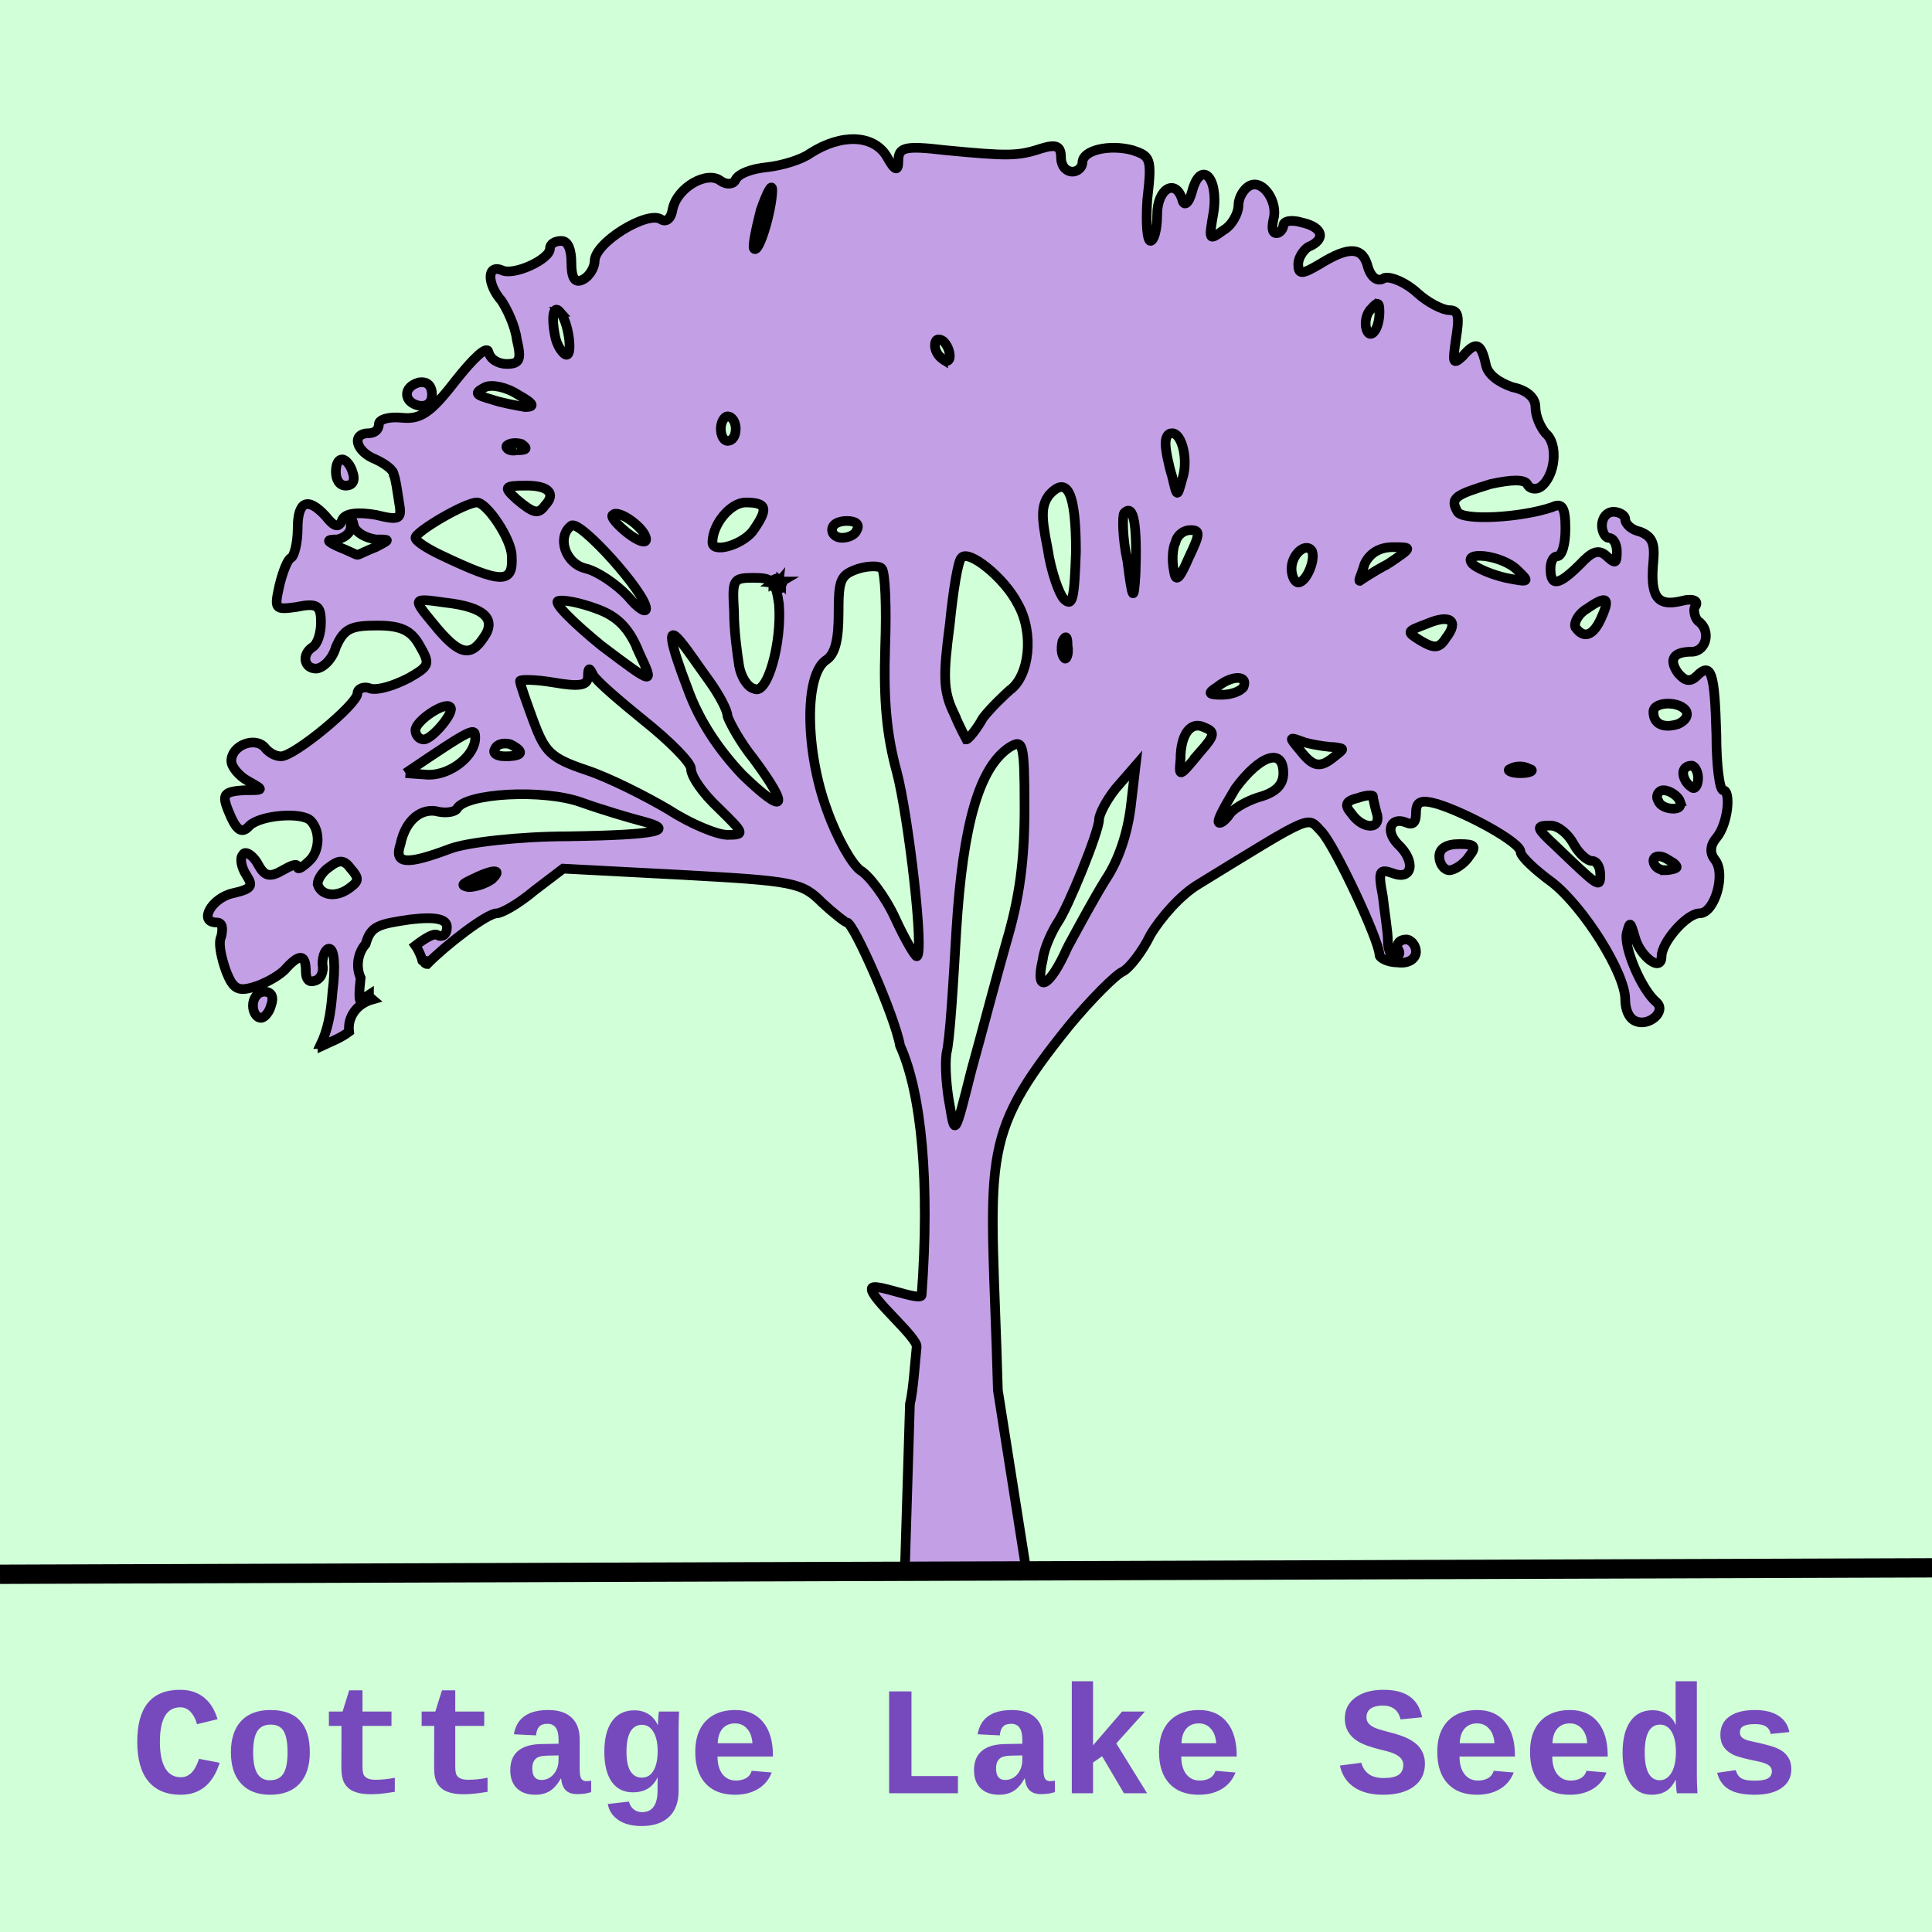
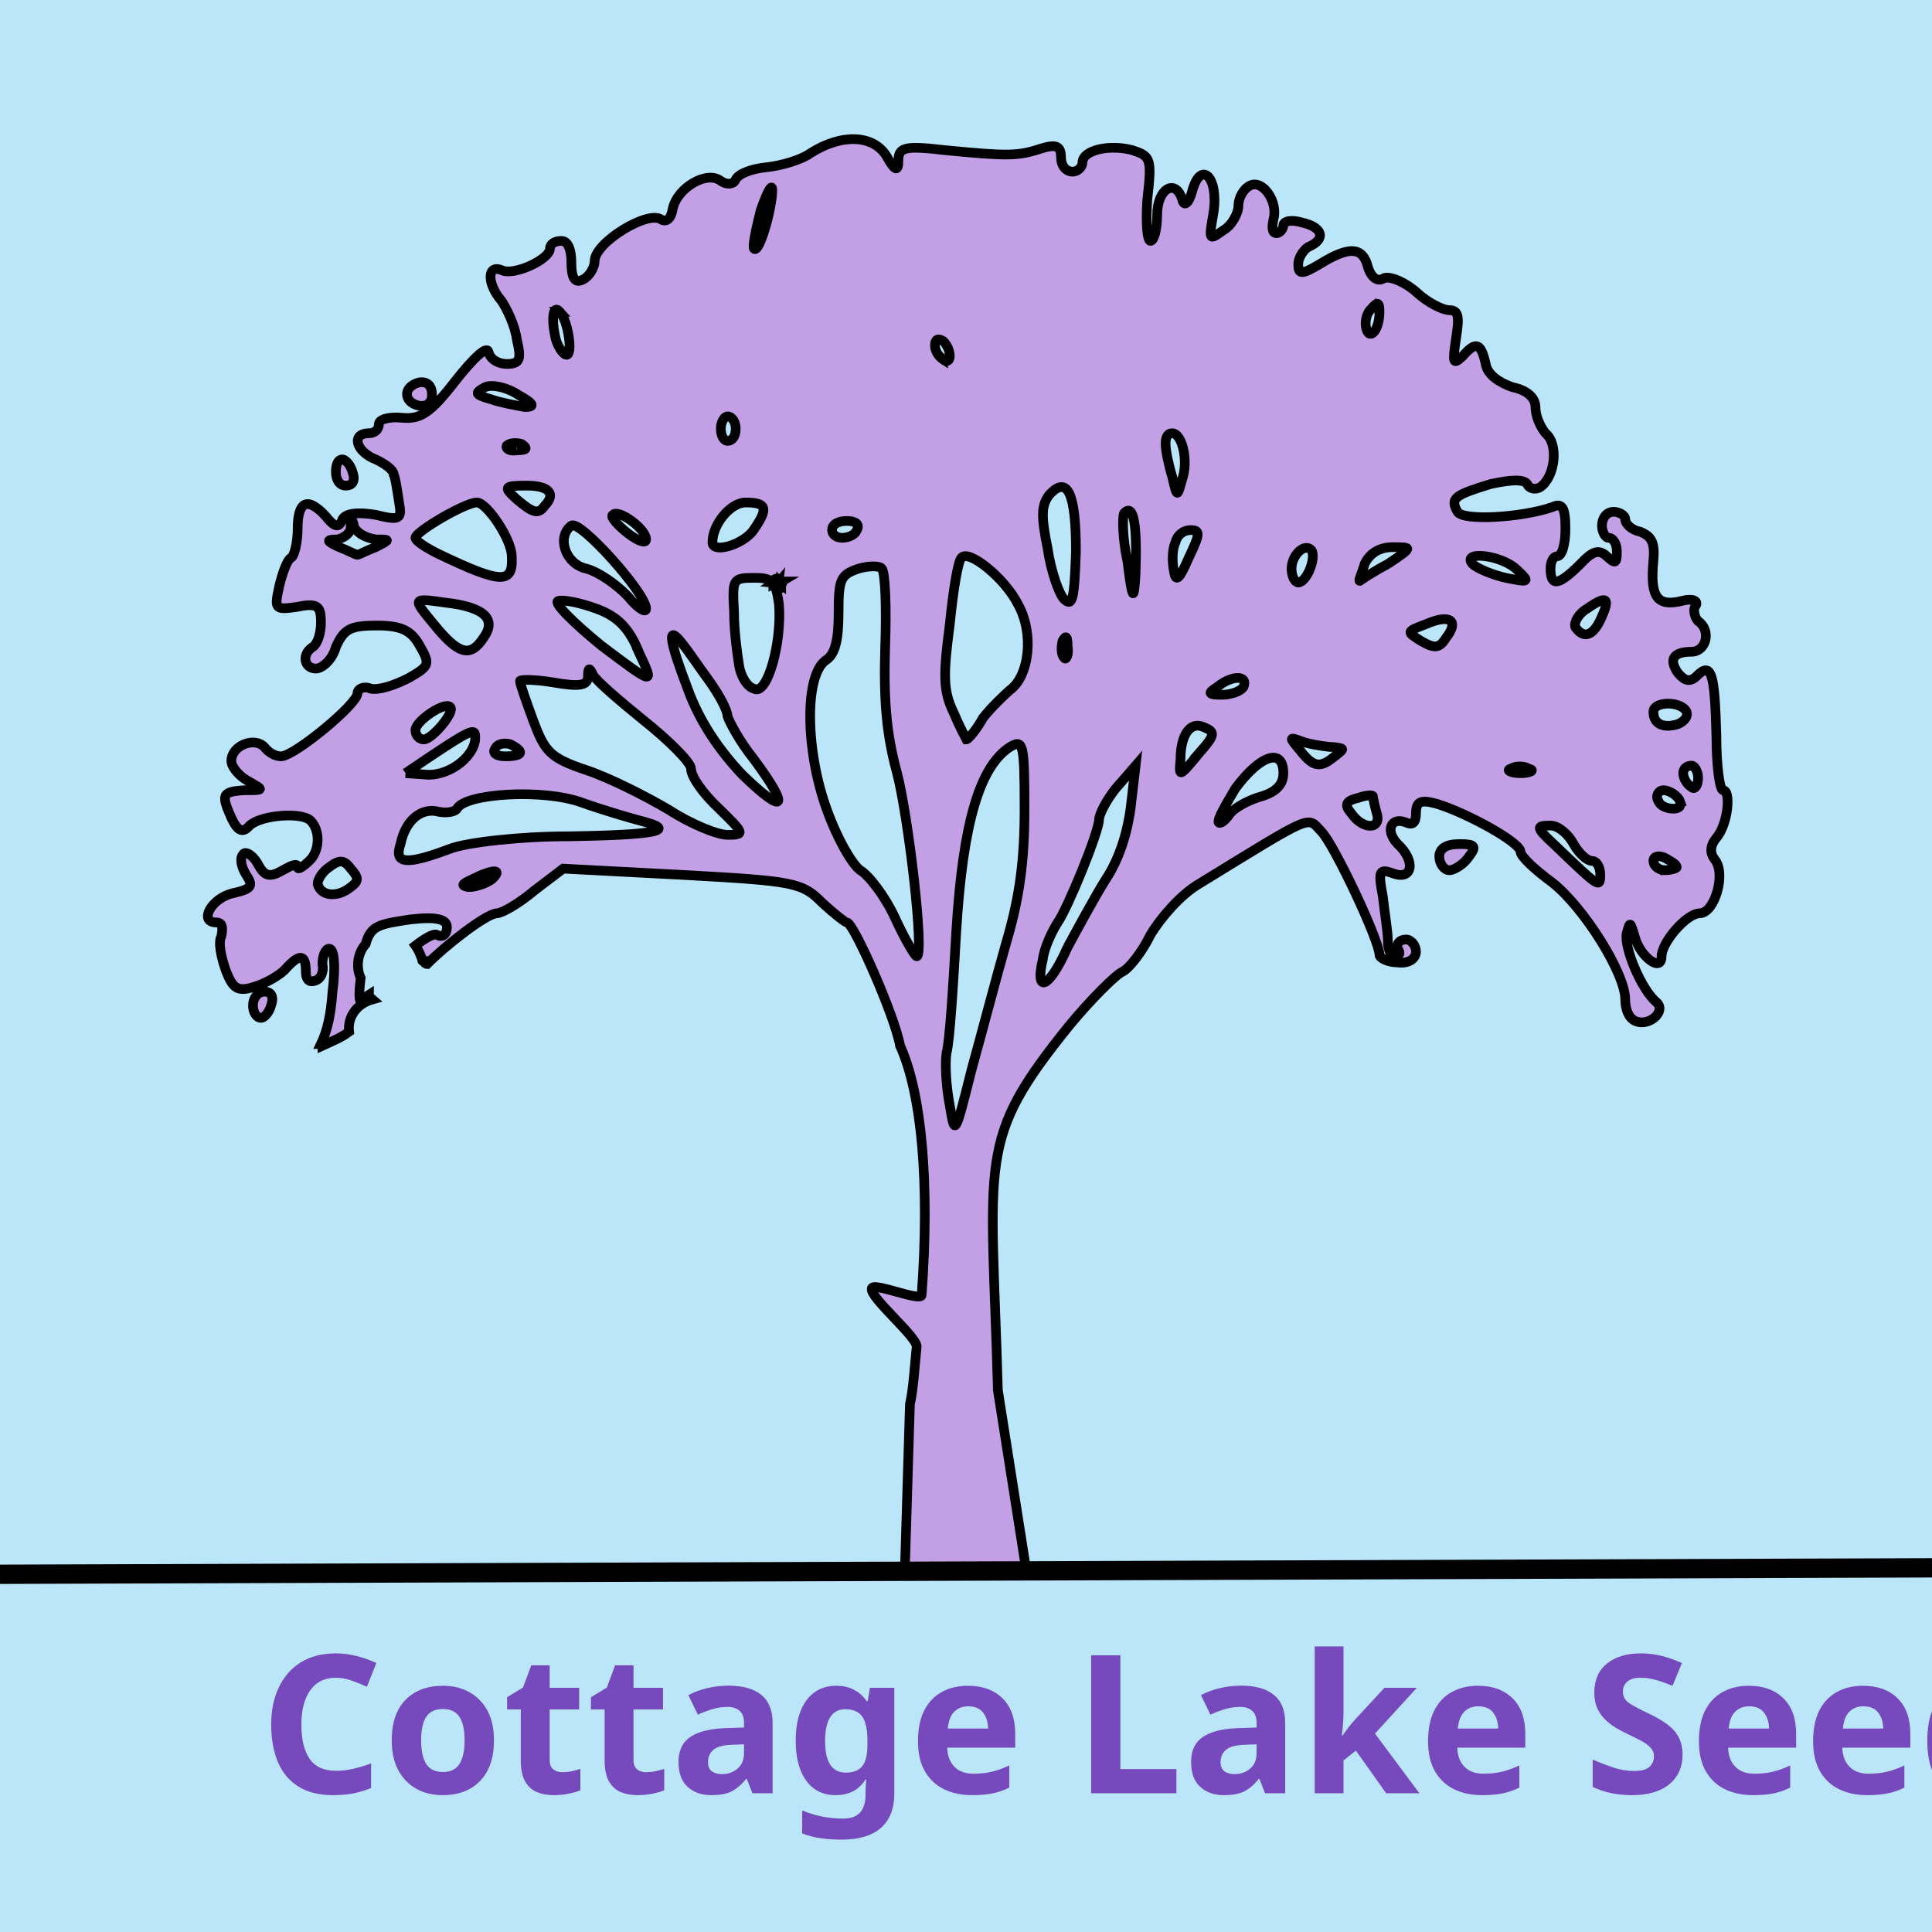
<svg xmlns="http://www.w3.org/2000/svg" width="300" height="300">
  <g>
-     <rect x="-1" y="-1" width="302" height="302" id="canvas_background" fill="#d1ffd8" />
+     <rect x="-1" y="-1" width="302" height="302" id="canvas_background" fill="#bbe5f9" />
    <g id="canvasGrid" display="none">
      <rect id="svg_1" width="100%" height="100%" x="0" y="0" stroke-width="0" fill="url(#gridpattern)" />
    </g>
  </g>
  <g>
    <path fill="#c3a0e5" stroke="#000" stroke-width="1.5" stroke-opacity="null" d="m53.685,75.408c-1.011,0 -1.531,-0.975 -1.531,-2.145c0,-0.975 0.26,-1.922 1.012,-1.922c0.52,0 1.303,0.947 1.562,1.922c0.52,1.42 0,2.145 -1.043,2.145zm172.905,55.657c2.314,0 2.834,0.25 1.531,1.922c-0.752,1.17 -2.314,2.145 -3.066,2.145c-0.783,0 -1.562,-0.975 -1.562,-2.145c0,-1.198 1.043,-1.922 3.097,-1.922zm-161.563,-68.082c-2.314,-0.473 -2.574,-2.87 0,-3.594c1.302,-0.223 2.054,0.473 2.054,1.922c0,1.198 -0.752,1.895 -2.054,1.672zm-28.845,75.713c3.097,-0.696 3.097,-1.197 2.054,-2.841c-0.78,-1.197 -1.04,-2.646 -0.52,-3.119c0.26,-0.725 1.562,0 2.314,1.42c1.043,1.922 1.822,2.174 3.877,0.975c1.274,-0.724 2.314,-1.198 2.314,-0.473c0,0.473 0.783,0 1.794,-0.975c1.563,-1.42 1.822,-4.54 0.26,-6.212c-1.271,-1.42 -7.725,-0.947 -9.519,0.724c-1.04,1.198 -1.822,0.948 -2.834,-1.197c-1.562,-3.567 -1.562,-4.067 2.054,-4.29c3.097,0 3.097,0 0.52,-1.449c-1.3,-0.696 -2.574,-2.145 -2.574,-3.092c0,-2.397 3.588,-3.817 5.151,-2.145c0.52,0.696 1.531,1.42 2.574,1.42c2.054,0 11.861,-8.106 11.861,-9.777c0,-0.725 1.014,-1.198 2.054,-0.725c1.274,0.252 3.588,-0.473 5.934,-1.672c3.326,-1.922 3.326,-2.145 1.531,-5.264c-1.271,-2.145 -2.834,-2.87 -6.451,-2.87c-4.108,0 -5.151,0.473 -6.422,3.343c-0.523,1.922 -2.085,3.342 -3.097,3.342c-1.794,0 -2.314,-2.144 -0.52,-3.342c0.78,-0.473 1.3,-2.145 1.3,-3.817c0,-2.618 -0.52,-3.092 -3.877,-2.395c-3.357,0.473 -3.357,0.25 -2.574,-3.344c0.52,-2.145 1.271,-4.067 1.794,-4.29c0.52,-0.25 1.04,-2.395 1.04,-4.54c0,-4.29 1.534,-5.014 4.371,-1.922c1.3,1.672 2.082,1.922 2.574,0.473c0.52,-0.947 2.342,-1.17 5.179,-0.697c3.848,0.947 4.108,0.697 3.588,-2.145c-0.26,-1.671 -0.523,-3.594 -0.783,-4.067c0,-0.724 -1.271,-1.672 -2.806,-2.395c-3.097,-1.198 -3.877,-4.067 -1.043,-4.067c0.783,0 1.534,-0.473 1.534,-1.422c0,-0.724 1.563,-1.197 3.617,-0.975c2.837,0.252 4.368,-0.696 8.245,-5.71c2.837,-3.594 4.891,-5.516 5.151,-4.54c0.26,1.197 1.562,1.893 2.837,1.893c2.054,0 2.314,-0.696 1.563,-3.815c-0.263,-2.145 -1.563,-4.763 -2.345,-5.962c-2.314,-2.647 -2.314,-5.738 0,-4.792c1.822,0.948 7.493,-1.67 7.493,-3.342c0,-0.725 0.754,-1.198 1.794,-1.198c1.043,0 1.534,1.449 1.534,3.343c0,2.395 0.52,3.342 1.822,2.646c1.011,-0.501 1.794,-1.922 1.794,-2.869c0,-2.87 8.245,-7.884 10.299,-6.462c0.783,0.474 1.562,0 1.825,-1.671c0.751,-3.343 5.408,-5.962 7.462,-4.29c1.043,0.696 2.054,0.473 2.317,-0.25c0.52,-0.948 2.574,-1.672 4.888,-1.895c2.314,-0.25 5.411,-1.198 6.713,-2.173c4.888,-3.092 9.779,-2.869 11.833,0.475c1.303,2.395 1.822,2.395 1.822,0.723c0,-2.145 1.014,-2.395 7.205,-1.671c9.807,0.948 11.341,0.948 14.958,-0.25c2.314,-0.696 3.097,-0.473 3.097,1.448c0,1.198 0.752,2.145 1.794,2.145c0.78,0 1.531,-0.697 1.531,-1.421c0,-1.922 4.139,-2.869 7.756,-1.922c2.806,0.948 3.066,1.198 2.314,7.633c-0.26,3.844 0,6.462 0.492,6.462c0.52,0 1.043,-1.672 1.043,-4.067c0,-4.04 2.834,-5.71 3.877,-2.395c0.26,1.197 1.012,0.724 1.531,-1.17c1.303,-5.015 4.139,-2.397 3.357,3.092c-0.78,4.54 -0.78,4.54 1.534,2.868c1.302,-0.724 2.314,-2.618 2.314,-3.815c0,-1.198 0.783,-2.62 1.823,-3.12c2.054,-0.946 4.371,2.646 3.617,5.265c-0.26,1.197 -0.26,2.145 0.492,2.145c0.523,0 1.043,-0.696 1.043,-1.198c0,-0.696 1.274,-0.947 2.837,-0.473c3.354,0.724 3.845,2.645 1.012,3.815c-0.752,0.502 -1.534,1.672 -1.534,2.647c0,1.672 0.523,1.672 3.357,0c4.628,-2.869 6.682,-2.647 7.465,0.473c0.52,1.672 1.534,2.397 2.574,1.672c1.043,-0.25 3.357,0.725 5.151,2.395c1.562,1.421 3.877,2.618 4.919,2.618c1.534,0 1.534,1.198 1.012,4.542c-0.52,3.594 -0.52,4.067 1.043,2.619c2.054,-2.368 2.834,-2.145 3.588,1.197c0.26,1.672 2.082,2.87 4.136,3.594c2.314,0.475 3.588,1.672 3.588,3.093c0,1.449 0.78,3.119 1.562,4.067c2.054,1.671 1.531,6.685 -0.783,8.357c-0.78,0.501 -1.794,0.25 -2.054,-0.473c-0.52,-0.725 -2.314,-0.725 -5.671,0c-5.411,1.67 -6.422,2.145 -5.151,4.317c0.783,1.42 9.782,0.947 14.698,-0.725c1.534,-0.724 2.054,0 2.054,3.343c0,2.395 -0.52,4.29 -1.3,4.29c-0.523,0 -1.014,0.724 -1.014,1.922c0,2.87 1.274,2.618 4.631,-0.724c1.791,-1.922 2.834,-2.397 4.108,-1.198c1.3,1.198 1.562,1.198 1.562,-0.724c0,-1.171 -0.523,-2.145 -1.302,-2.145c-0.492,0 -1.014,-0.948 -1.014,-1.895c0,-1.198 0.754,-2.145 1.794,-2.145c0.783,0 1.822,0.473 1.822,1.17c0,0.725 1.014,1.672 2.317,1.922c1.791,0.725 2.314,1.672 2.054,4.54c-0.523,5.488 0.52,7.16 4.368,6.213c1.822,-0.475 2.834,0 2.054,0.947c-0.232,0.473 0,1.672 0.52,2.172c2.085,1.421 1.302,4.764 -1.012,4.764c-2.837,0 -3.617,1.198 -2.082,3.343c1.04,1.198 1.822,1.42 2.834,0.473c2.345,-2.395 2.837,-0.473 3.097,9.082c0,4.79 0.52,8.607 1.04,8.607c1.274,0 0.783,5.265 -1.04,7.41c-1.014,1.197 -1.014,2.367 -0.26,3.342c1.822,2.145 0,8.357 -2.317,8.357c-2.054,0 -5.931,4.54 -5.931,6.685c0,2.62 -3.326,0 -4.108,-2.869c-0.78,-2.618 -0.78,-2.618 -1.303,-0.725c-0.492,2.174 2.317,8.859 4.659,10.753c1.534,1.449 -1.303,3.844 -3.357,2.869c-1.043,-0.473 -1.534,-1.893 -1.534,-3.342c0,-4.067 -6.451,-14.319 -11.341,-18.162c-2.602,-1.895 -4.916,-4.04 -4.916,-4.763c0,-1.449 -8.247,-5.962 -12.876,-7.41c-2.577,-0.725 -3.357,-0.473 -3.357,1.449c0,1.42 -0.492,1.893 -1.534,1.42c-2.314,-0.947 -3.357,1.198 -1.302,3.343c2.837,2.618 2.345,5.738 -0.752,4.54c-2.082,-0.724 -2.342,-0.473 -1.562,3.594c0.26,2.368 0.783,5.488 0.783,6.908c0,1.449 0.52,2.395 1.04,2.395c0.754,0 1.014,-0.473 0.492,-1.197c-0.26,-0.725 0.263,-1.421 1.302,-1.421c0.783,0 1.534,0.948 1.534,1.895c0,0.975 -1.014,1.922 -2.837,1.672c-1.531,0 -2.834,-0.697 -2.834,-1.17c0,-2.174 -6.945,-16.966 -8.999,-19.138c-2.314,-2.368 -0.78,-3.092 -19.066,8.134c-2.834,1.672 -5.931,5.265 -7.493,7.884c-1.274,2.618 -3.328,5.265 -4.368,5.738c-1.043,0.473 -4.891,4.29 -8.248,8.357c-14.438,17.911 -12.093,20.056 -11.081,56.633c4.371,27.716 4.371,27.716 4.371,27.716c-10.302,0 -10.302,0 -10.302,0c-8.505,0 -8.505,0 -8.505,0c0.78,-25.573 0.78,-25.573 0.78,-25.573c0.52,-2.143 0.783,-6.462 1.043,-8.858c0.26,-1.421 -7.233,-7.633 -6.973,-9.053c0,-1.198 7.753,2.145 7.753,0.947c1.274,-17.438 0,-31.31 -3.357,-38.693c-0.78,-4.54 -7.233,-19.136 -8.245,-19.136c-0.26,0 -2.082,-1.421 -3.877,-3.093c-3.097,-3.119 -4.368,-3.342 -21.643,-4.29c-18.546,-0.974 -18.546,-0.974 -18.546,-0.974c-4.396,3.342 -4.396,3.342 -4.396,3.342c-2.574,2.173 -5.151,3.594 -5.902,3.594c-1.562,0 -8.016,5.015 -10.822,7.883c-0.26,0 -0.52,-0.25 -0.52,-0.473c-0.26,0 -0.26,0 -0.26,-0.25c-0.26,-0.696 -0.523,-1.421 -1.043,-2.145c1.562,-1.198 2.837,-1.923 3.357,-1.671c0.78,0.473 1.534,0 1.534,-1.198c0,-1.197 -1.534,-1.672 -5.642,-1.197c-4.919,0.724 -6.193,0.974 -6.973,3.815c-1.274,1.449 -1.534,3.594 -0.78,5.265c-0.263,2.145 -0.263,3.594 0,3.594c0.26,0 0.52,-0.473 1.3,-0.975c0,0.25 0.26,0.502 0.523,0.725c-2.577,0.724 -3.879,2.869 -3.617,5.014c-1.302,0.975 -2.577,1.449 -4.139,2.172c0,0 0,-0.25 -0.232,-0.25c1.014,-2.145 1.534,-4.54 1.794,-8.134c0.523,-4.04 0.26,-6.685 -0.52,-6.685c-0.52,0 -1.043,0.975 -1.043,2.395c0.26,1.198 -0.232,2.395 -1.272,2.619c-0.783,0.25 -1.302,-0.223 -1.302,-1.42c0,-2.87 -1.012,-2.87 -3.328,-0.252c-1.04,0.975 -3.094,2.145 -4.888,2.647c-2.345,0.696 -3.097,0.223 -4.139,-2.395c-0.78,-2.145 -1.3,-4.542 -0.78,-5.488c0.26,-1.198 0.26,-2.172 -0.752,-2.172c-2.837,0 -0.783,-3.817 2.574,-4.542zm22.163,-54.933c-1.562,-0.25 -2.837,-0.947 -3.357,-1.922c-0.26,-1.421 -0.52,-1.421 -0.52,0c0,0.975 -1.043,1.672 -2.054,1.922c-1.822,0 -1.822,0.25 0.26,1.198c1.271,0.473 2.574,1.197 2.834,1.197c0.232,0 1.534,-0.724 2.837,-1.197c2.314,-1.198 2.314,-1.198 0,-1.198zm204.324,38.47c0.492,0.473 1.012,-0.252 1.012,-1.449c0,-0.948 -0.52,-1.895 -1.012,-1.895c-0.783,0 -1.302,0.473 -1.302,1.17c0,0.725 0.52,1.7 1.302,2.174zm-1.822,2.145c-0.26,-0.725 -1.534,-1.672 -2.577,-1.672c-0.752,0 -1.271,0.947 -0.752,1.672c0.232,0.724 1.274,1.197 2.314,1.197c1.014,0 1.274,-0.473 1.014,-1.197l-0,0zm-2.314,10.752c0.78,0 1.822,-0.25 1.822,-0.473c0,-0.502 -1.043,-0.975 -1.822,-1.449c-1.014,-0.473 -1.794,-0.223 -1.794,0.473c0,0.725 0.78,1.448 1.794,1.448zm2.054,-22.703c1.04,-0.474 1.562,-1.198 1.3,-1.895c-0.78,-1.699 -5.148,-1.699 -5.148,0c0,1.895 1.531,2.619 3.848,1.895zm-14.15,-17.912c-1.303,0.725 -2.082,2.145 -1.823,2.87c1.303,1.893 2.837,1.42 4.137,-1.672c1.274,-2.87 0.754,-3.343 -2.314,-1.198zm-4.919,36.799c6.713,6.435 6.973,6.685 6.973,4.54c0,-1.197 -0.52,-2.172 -1.303,-2.172c-0.751,0 -2.054,-1.198 -2.834,-2.618c-0.752,-1.422 -2.314,-2.87 -3.588,-2.87c-2.342,0 -2.342,0.252 0.752,3.12l0,0zm-5.408,-11.254c1.56,0 2.314,-0.473 1.3,-0.696c-0.78,-0.473 -2.054,-0.473 -2.834,0c-0.783,0.223 0,0.696 1.534,0.696zm-7.465,-32.48c0.78,0.724 3.094,1.67 5.148,2.145c3.617,0.724 3.877,0.724 1.822,-1.198c-2.342,-2.368 -8.765,-3.092 -6.97,-0.947zm-15.712,-39.64c-0.78,0.696 -1.04,2.145 -0.78,3.092c0.52,1.922 2.054,0.25 2.054,-2.618c0,-1.449 -0.26,-1.672 -1.274,-0.473zm7.725,51.59c2.054,1.197 2.837,1.197 3.879,-0.475c2.054,-2.618 0.751,-3.815 -3.097,-2.145c-3.097,1.171 -3.097,1.171 -0.783,2.62zm-5.148,-11.951c3.877,-2.618 3.877,-2.618 0.78,-2.618c-2.082,0 -3.617,0.946 -4.396,2.618c-0.492,1.67 -1.014,2.619 -0.754,2.619c0,0 2.054,-1.421 4.371,-2.619zm-5.671,38.721c1.791,2.619 4.888,2.619 3.877,-0.25c-0.26,-0.948 -0.523,-2.145 -0.523,-2.397c0,-0.223 -1.04,-0.223 -2.314,0.252c-2.082,0.473 -2.082,1.197 -1.04,2.395zm-7.988,-9.806c2.054,2.618 3.097,2.869 5.411,0.947c1.534,-1.197 1.534,-1.197 0,-1.42c-0.78,0 -2.834,-0.252 -4.628,-0.725c-2.577,-0.947 -2.577,-0.947 -0.783,1.198zm-0.26,-26.046c1.302,0 2.837,-3.817 2.054,-5.014c-1.012,-1.198 -3.094,0.724 -3.094,2.869c0,1.198 0.52,2.145 1.04,2.145zm-12.613,16.241c-1.562,0.975 -1.302,1.198 0.752,1.198c1.302,0 2.834,-0.475 3.357,-1.198c0.78,-1.895 -1.794,-1.895 -4.108,0zm0.26,21.031c0.232,0.252 1.012,-0.25 1.794,-1.42c0.78,-0.975 3.094,-2.173 4.888,-2.647c2.314,-0.724 3.357,-1.893 3.357,-3.594c0,-4.038 -3.617,-2.841 -7.465,2.397c-1.562,2.646 -2.834,4.791 -2.574,5.264zm-2.837,-11.003c2.314,-2.618 2.314,-3.093 0.492,-3.817c-2.054,-0.947 -3.585,1.198 -3.585,5.014c-0.263,2.87 -0.263,2.87 3.094,-1.197zm-4.137,-28.191c0.26,1.922 0.78,1.672 2.314,-1.895c1.823,-3.815 1.823,-4.317 0.26,-4.317c-1.012,0 -2.054,0.724 -2.314,1.922c-0.52,0.947 -0.52,3.12 -0.26,4.29zm-1.274,-19.583c0,0.974 0.492,3.342 1.014,5.014c0.78,3.343 0.78,3.343 1.562,0.473c1.011,-2.868 0,-7.159 -1.562,-7.159c-0.754,0 -1.014,0.723 -1.014,1.671zm-18.052,7.882c-1.274,1.672 -1.274,3.343 -0.263,8.357c0.523,3.594 1.825,7.187 2.577,7.884c1.303,1.198 1.562,0 1.822,-7.409c0,-9.054 -1.302,-11.923 -4.136,-8.832zm2.314,25.323c0.26,0.473 0.78,-0.473 0.52,-1.895c0,-1.449 -0.26,-1.672 -0.78,-0.724c-0.232,0.947 -0.232,2.145 0.26,2.618zm9.287,-22.453c-0.26,0.473 -0.26,3.817 0.52,7.409c0.783,6.213 1.014,6.464 1.274,1.923c0.26,-7.41 -0.26,-11.004 -1.794,-9.332zm-8.767,67.385c1.562,-2.87 4.137,-7.661 5.931,-10.531c2.054,-3.092 3.357,-7.159 3.877,-11.226c0.754,-6.435 0.754,-6.435 0.754,-6.435c-3.097,3.566 -3.097,3.566 -3.097,3.566c-1.534,1.922 -2.574,4.067 -2.574,4.791c0,1.895 -4.891,13.845 -6.425,15.99c-0.78,1.197 -2.082,3.844 -2.314,5.738c-1.303,5.487 1.014,4.54 3.848,-1.895zm-18.286,24.598c0.783,4.763 0.783,4.763 3.357,-5.488c1.534,-5.516 3.848,-14.346 5.411,-19.834c2.054,-6.936 2.837,-12.674 2.837,-20.781c0,-10.529 -0.263,-10.752 -2.317,-9.554c-4.656,3.092 -7.233,11.699 -8.273,28.413c-0.492,8.609 -1.014,17.216 -1.534,19.111c-0.26,1.922 0,5.516 0.52,8.134zm0.523,-61.146c1.011,2.368 2.054,4.29 2.054,4.29c0.26,0 1.531,-1.449 2.574,-3.343c1.302,-1.67 3.357,-3.592 4.137,-4.289c3.068,-2.173 3.848,-8.859 1.274,-13.399c-2.054,-4.067 -7.725,-8.609 -8.767,-7.16c-0.52,0.473 -1.271,5.015 -1.794,10.279c-1.04,7.884 -1.04,10.28 0.523,13.622zm-1.562,-54.711c0.52,0.475 1.04,0.223 1.04,-0.5c0,-0.948 -0.52,-1.895 -1.04,-2.368c-0.783,-0.502 -1.274,-0.25 -1.274,0.697c0,0.724 0.492,1.672 1.274,2.172l0,0zm-83.473,64.237c3.588,0.252 3.588,0.252 3.588,0.252c3.617,0 7.233,-3.093 7.233,-5.738c0,-1.672 -0.26,-1.672 -10.822,5.487zm1.534,-6.685c0,0.725 0.52,1.449 1.303,1.449c1.271,0 4.888,-4.29 4.108,-5.014c-0.783,-0.975 -5.411,2.145 -5.411,3.565zm2.837,-16.463c3.877,4.765 5.671,5.238 7.725,2.145c2.082,-2.868 0.26,-4.791 -5.933,-5.487c-5.148,-0.725 -5.148,-0.725 -1.791,3.342zm-2.837,-13.398c0,0.5 1.822,1.67 3.877,2.645c9.519,4.54 11.341,4.54 11.081,0.223c0,-2.619 -3.877,-8.357 -5.411,-8.357c-1.822,0 -9.547,4.54 -9.547,5.488zm13.918,33.929c2.834,0 3.094,-0.724 0.78,-1.893c-1.043,-0.252 -2.054,0 -2.314,0.697c-0.523,0.723 0.26,1.197 1.534,1.197zm2.054,-56.131c-1.794,-1.198 -4.111,-1.672 -5.151,-1.198c-1.794,0.948 -1.534,1.198 1.04,1.922c1.274,0.475 3.879,0.948 5.151,1.171c1.534,0 1.534,-0.475 -1.04,-1.895zm-0.232,8.607c1.531,0 1.794,-0.25 0.752,-0.974c-0.752,-0.223 -1.794,-0.223 -2.314,0.25c-0.26,0.473 0.52,0.947 1.563,0.724zm1.531,5.489c-3.617,0 -3.617,0.223 -1.531,2.145c2.574,2.145 3.326,2.395 4.368,0.947c1.794,-1.893 0.52,-3.092 -2.837,-3.092zm5.151,-26.993c-1.043,-1.198 -1.303,0.947 -0.78,3.565c0.26,1.672 1.3,3.12 1.822,3.12c1.012,0 0.26,-5.265 -1.043,-6.685l-0,0zm8.245,31.533c-0.52,0.223 0.783,1.672 2.317,2.87c1.562,1.197 2.834,1.67 2.834,0.947c0,-1.671 -4.368,-4.792 -5.151,-3.817l-0,0zm-6.451,1.672c-2.314,1.672 -1.012,5.962 2.342,6.685c1.794,0.473 4.631,2.395 6.425,4.29c1.562,1.922 2.834,2.647 2.834,1.922c0,-2.395 -10.299,-13.873 -11.601,-12.897zm10.562,19.834c-1.534,-3.845 -3.328,-5.739 -6.685,-6.937c-2.574,-0.947 -5.151,-1.448 -5.931,-1.197c-0.783,0.25 2.314,3.342 6.713,6.936c8.245,6.212 8.245,6.212 5.902,1.198zm13.684,-36.799c-0.52,0 -1.043,0.947 -1.043,1.893c0,1.198 0.523,1.922 1.043,1.922c0.752,0 1.274,-0.724 1.274,-1.922c0,-0.947 -0.523,-1.893 -1.274,-1.893zm-2.342,19.583c0,1.671 4.396,0.473 6.191,-1.672c2.574,-3.594 2.314,-4.54 -1.043,-4.54c-2.314,0 -5.148,3.344 -5.148,6.212zm7.493,-51.591c-0.783,3.092 -1.303,5.71 -1.043,5.962c0.783,0.947 2.837,-6.212 2.837,-9.082c0,-1.197 -0.783,0.252 -1.794,3.12zm13.396,48.247c-1.303,0 -2.314,0.475 -2.314,1.421c0,0.724 0.752,1.198 1.531,1.198c1.043,0 2.054,-0.475 2.317,-1.198c0.52,-0.946 -0.263,-1.421 -1.534,-1.421zm-3.097,44.905c1.534,4.319 3.848,8.357 5.151,9.332c1.303,0.724 3.877,4.067 5.411,7.41c1.534,3.342 3.097,5.96 3.357,5.96c1.271,0 -1.303,-21.978 -3.097,-28.665c-1.563,-5.737 -2.054,-11.003 -1.794,-19.36c0.232,-6.212 0,-11.7 -0.52,-12.174c-0.26,-0.473 -2.054,-0.473 -3.617,0c-2.837,0.947 -3.097,1.672 -3.097,6.937c0,4.038 -0.52,6.212 -1.794,7.159c-3.617,2.145 -3.357,14.319 0,23.399zm-7.465,-32.006c-0.52,-3.594 -1.04,-4.067 -3.877,-4.067c-3.357,0 -3.357,0.25 -3.097,5.264c0,3.093 0.523,6.687 0.783,8.357c0.26,1.672 1.274,3.343 2.314,3.594c2.054,1.198 4.368,-7.159 3.877,-13.148zm-3.877,24.123c-2.314,-2.869 -3.877,-5.96 -4.108,-6.685c0,-0.947 -1.302,-3.342 -2.834,-5.487c-1.562,-2.145 -3.357,-4.792 -4.139,-5.739c-2.574,-3.343 -2.054,-0.473 0.783,6.936c1.794,5.015 4.888,9.555 8.505,13.372c6.685,6.462 7.465,5.264 1.794,-2.397zm-4.108,11.727c2.806,0 2.574,-0.25 -1.302,-4.067c-2.574,-2.395 -4.368,-5.014 -4.368,-6.212c0,-0.947 -3.357,-4.317 -7.233,-7.409c-3.848,-3.12 -7.465,-6.212 -7.985,-7.16c-0.523,-1.197 -0.783,-1.197 -0.783,0.223c0,1.449 -1.271,1.671 -5.411,0.947c-2.834,-0.473 -5.148,-0.473 -5.148,-0.222c0,0.473 1.04,3.342 2.082,6.212c1.794,4.763 2.574,5.739 8.245,7.632c3.588,1.198 9.259,4.067 12.876,6.212c3.357,2.174 7.465,3.844 9.027,3.844l0,0zm-40.218,8.107c1.043,0 2.577,-0.473 3.617,-1.198c1.794,-1.67 0.263,-1.67 -3.094,0c-1.534,0.725 -1.794,0.948 -0.523,1.198zm-2.834,-5.962c2.574,-0.974 10.822,-1.922 18.315,-1.922c14.147,-0.223 16.984,-0.946 11.313,-2.395c-1.794,-0.473 -5.902,-1.672 -9.259,-2.869c-5.931,-2.145 -18.055,-1.421 -19.326,0.974c-0.263,0.475 -1.562,0.725 -2.837,0.475c-2.574,-0.725 -5.151,1.197 -5.931,5.014c-1.043,3.092 0.78,3.343 7.725,0.723l0,0zm-20.601,5.488c0.52,1.922 3.097,2.145 5.151,0.473c1.271,-0.947 1.271,-1.42 0,-2.868c-1.043,-1.422 -1.794,-1.422 -3.357,-0.223c-1.043,0.697 -1.794,1.893 -1.794,2.618zm-8.245,16.714c1.012,0 1.531,0.724 1.012,2.145c-0.232,0.975 -1.012,1.922 -1.534,1.922c-0.78,0 -1.271,-0.947 -1.271,-1.922c0,-1.17 0.752,-2.145 1.794,-2.145z" id="svg_3" />
-     <text fill="#764abc" stroke="#000" stroke-width="0" x="20.375" y="278.453" id="svg_4" font-size="24" font-family="'Courier New', Courier, monospace" text-anchor="start" xml:space="preserve" font-weight="bold">Cottage Lake Seeds</text>
+     <text fill="#764abc" stroke="#000" stroke-width="0" x="40.375" y="278.453" id="svg_4" font-size="2.5em" font-family="Cheddar Jack" text-anchor="start" xml:space="preserve" font-weight="bold">Cottage Lake Seeds</text>
    <path fill="#c3a0e5" stroke="#000" stroke-width="1.5" stroke-opacity="null" d="m120.105,90.179c-0.006,0 -0.01,-0.006 -0.01,-0.014c0,-0.006 0.002,-0.013 0.006,-0.013c0.003,0 0.008,0.006 0.01,0.013c0.003,0.009 0,0.014 -0.007,0.014zm1.099,0.369c0.015,0 0.018,0.002 0.01,0.013c-0.005,0.008 -0.015,0.014 -0.019,0.014c-0.005,0 -0.01,-0.006 -0.01,-0.014c0,-0.008 0.007,-0.013 0.02,-0.013zm-1.027,-0.451c-0.015,-0.003 -0.016,-0.019 0,-0.024c0.008,-0.001 0.013,0.003 0.013,0.013c0,0.008 -0.005,0.013 -0.013,0.011zm-0.183,0.501c0.02,-0.005 0.02,-0.008 0.013,-0.019c-0.005,-0.008 -0.007,-0.018 -0.003,-0.021c0.002,-0.005 0.01,0 0.015,0.009c0.007,0.013 0.012,0.014 0.025,0.006c0.008,-0.005 0.015,-0.008 0.015,-0.003c0,0.003 0.005,0 0.011,-0.006c0.01,-0.009 0.012,-0.03 0.002,-0.041c-0.008,-0.009 -0.049,-0.006 -0.06,0.005c-0.007,0.008 -0.012,0.006 -0.018,-0.008c-0.01,-0.024 -0.01,-0.027 0.013,-0.028c0.02,0 0.02,0 0.003,-0.01c-0.008,-0.005 -0.016,-0.014 -0.016,-0.02c0,-0.016 0.023,-0.025 0.033,-0.014c0.003,0.005 0.01,0.009 0.016,0.009c0.013,0 0.075,-0.054 0.075,-0.065c0,-0.005 0.006,-0.008 0.013,-0.005c0.008,0.002 0.023,-0.003 0.038,-0.011c0.021,-0.013 0.021,-0.014 0.01,-0.035c-0.008,-0.014 -0.018,-0.019 -0.041,-0.019c-0.026,0 -0.033,0.003 -0.041,0.022c-0.003,0.013 -0.013,0.022 -0.02,0.022c-0.011,0 -0.015,-0.014 -0.003,-0.022c0.005,-0.003 0.008,-0.014 0.008,-0.025c0,-0.017 -0.003,-0.02 -0.025,-0.016c-0.021,0.003 -0.021,0.002 -0.016,-0.022c0.003,-0.014 0.008,-0.027 0.011,-0.028c0.003,-0.002 0.007,-0.016 0.007,-0.03c0,-0.028 0.01,-0.033 0.028,-0.013c0.008,0.011 0.013,0.013 0.016,0.003c0.003,-0.006 0.015,-0.008 0.033,-0.005c0.024,0.006 0.026,0.005 0.023,-0.014c-0.002,-0.011 -0.003,-0.024 -0.005,-0.027c0,-0.005 -0.008,-0.011 -0.018,-0.016c-0.02,-0.008 -0.025,-0.027 -0.007,-0.027c0.005,0 0.01,-0.003 0.01,-0.009c0,-0.005 0.01,-0.008 0.023,-0.006c0.018,0.002 0.028,-0.005 0.052,-0.038c0.018,-0.024 0.031,-0.037 0.033,-0.03c0.002,0.008 0.01,0.013 0.018,0.013c0.013,0 0.015,-0.005 0.01,-0.025c-0.002,-0.014 -0.01,-0.032 -0.015,-0.039c-0.015,-0.018 -0.015,-0.038 0,-0.032c0.012,0.006 0.048,-0.011 0.048,-0.022c0,-0.005 0.005,-0.008 0.011,-0.008c0.007,0 0.01,0.01 0.01,0.022c0,0.016 0.003,0.022 0.012,0.018c0.006,-0.003 0.011,-0.013 0.011,-0.019c0,-0.019 0.052,-0.052 0.065,-0.043c0.005,0.003 0.01,0 0.012,-0.011c0.005,-0.022 0.034,-0.039 0.047,-0.028c0.007,0.005 0.013,0.003 0.015,-0.002c0.003,-0.006 0.016,-0.011 0.031,-0.013c0.015,-0.002 0.034,-0.008 0.043,-0.014c0.031,-0.02 0.062,-0.019 0.075,0.003c0.008,0.016 0.012,0.016 0.012,0.005c0,-0.014 0.006,-0.016 0.046,-0.011c0.062,0.006 0.072,0.006 0.095,-0.002c0.015,-0.005 0.02,-0.003 0.02,0.01c0,0.008 0.005,0.014 0.011,0.014c0.005,0 0.01,-0.005 0.01,-0.009c0,-0.013 0.026,-0.019 0.049,-0.013c0.018,0.006 0.019,0.008 0.015,0.051c-0.002,0.025 0,0.043 0.003,0.043c0.003,0 0.007,-0.011 0.007,-0.027c0,-0.027 0.018,-0.038 0.025,-0.016c0.002,0.008 0.006,0.005 0.01,-0.008c0.008,-0.033 0.026,-0.016 0.021,0.02c-0.005,0.03 -0.005,0.03 0.01,0.019c0.008,-0.005 0.015,-0.017 0.015,-0.025c0,-0.008 0.005,-0.017 0.012,-0.021c0.013,-0.006 0.028,0.018 0.023,0.035c-0.002,0.008 -0.002,0.014 0.003,0.014c0.003,0 0.007,-0.005 0.007,-0.008c0,-0.005 0.008,-0.006 0.018,-0.003c0.021,0.005 0.024,0.018 0.006,0.025c-0.005,0.003 -0.01,0.011 -0.01,0.018c0,0.011 0.003,0.011 0.021,0c0.029,-0.019 0.042,-0.018 0.047,0.003c0.003,0.011 0.01,0.016 0.016,0.011c0.007,-0.002 0.021,0.005 0.033,0.016c0.01,0.009 0.025,0.017 0.031,0.017c0.01,0 0.01,0.008 0.006,0.03c-0.003,0.024 -0.003,0.027 0.007,0.017c0.013,-0.016 0.018,-0.014 0.023,0.008c0.002,0.011 0.013,0.019 0.026,0.024c0.015,0.003 0.023,0.011 0.023,0.02c0,0.01 0.005,0.021 0.01,0.027c0.013,0.011 0.01,0.044 -0.005,0.055c-0.005,0.003 -0.011,0.002 -0.013,-0.003c-0.003,-0.005 -0.015,-0.005 -0.036,0c-0.034,0.011 -0.041,0.014 -0.033,0.029c0.005,0.009 0.062,0.006 0.093,-0.005c0.01,-0.005 0.013,0 0.013,0.022c0,0.016 -0.003,0.028 -0.008,0.028c-0.003,0 -0.006,0.005 -0.006,0.013c0,0.019 0.008,0.017 0.029,-0.005c0.011,-0.013 0.018,-0.016 0.026,-0.008c0.008,0.008 0.01,0.008 0.01,-0.005c0,-0.008 -0.003,-0.014 -0.008,-0.014c-0.003,0 -0.006,-0.006 -0.006,-0.013c0,-0.008 0.005,-0.014 0.011,-0.014c0.005,0 0.012,0.003 0.012,0.008c0,0.005 0.006,0.011 0.015,0.013c0.011,0.005 0.015,0.011 0.013,0.03c-0.003,0.036 0.003,0.047 0.028,0.041c0.012,-0.003 0.018,0 0.013,0.006c-0.001,0.003 0,0.011 0.003,0.014c0.013,0.009 0.008,0.032 -0.006,0.032c-0.018,0 -0.023,0.008 -0.013,0.022c0.007,0.008 0.012,0.009 0.018,0.003c0.015,-0.016 0.018,-0.003 0.02,0.06c0,0.032 0.003,0.057 0.007,0.057c0.008,0 0.005,0.035 -0.007,0.049c-0.006,0.008 -0.006,0.016 -0.002,0.022c0.012,0.014 0,0.055 -0.015,0.055c-0.013,0 -0.038,0.03 -0.038,0.044c0,0.017 -0.021,0 -0.026,-0.019c-0.005,-0.017 -0.005,-0.017 -0.008,-0.005c-0.003,0.014 0.015,0.059 0.03,0.071c0.01,0.01 -0.008,0.025 -0.021,0.019c-0.007,-0.003 -0.01,-0.013 -0.01,-0.022c0,-0.027 -0.041,-0.095 -0.072,-0.12c-0.017,-0.013 -0.031,-0.027 -0.031,-0.032c0,-0.01 -0.052,-0.039 -0.082,-0.049c-0.016,-0.005 -0.021,-0.003 -0.021,0.01c0,0.009 -0.003,0.013 -0.01,0.009c-0.015,-0.006 -0.021,0.008 -0.008,0.022c0.018,0.017 0.015,0.038 -0.005,0.03c-0.013,-0.005 -0.015,-0.003 -0.01,0.024c0.002,0.016 0.005,0.036 0.005,0.046c0,0.01 0.003,0.016 0.007,0.016c0.005,0 0.006,-0.003 0.003,-0.008c-0.002,-0.005 0.002,-0.009 0.008,-0.009c0.005,0 0.01,0.006 0.01,0.013c0,0.006 -0.006,0.013 -0.018,0.011c-0.01,0 -0.018,-0.005 -0.018,-0.008c0,-0.014 -0.044,-0.112 -0.057,-0.127c-0.015,-0.016 -0.005,-0.02 -0.121,0.054c-0.018,0.011 -0.038,0.035 -0.048,0.052c-0.008,0.017 -0.021,0.035 -0.028,0.038c-0.007,0.003 -0.031,0.028 -0.052,0.055c-0.092,0.119 -0.077,0.133 -0.07,0.375c0.028,0.184 0.028,0.184 0.028,0.184c-0.065,0 -0.065,0 -0.065,0c-0.054,0 -0.054,0 -0.054,0c0.005,-0.169 0.005,-0.169 0.005,-0.169c0.003,-0.014 0.005,-0.043 0.007,-0.059c0.002,-0.009 -0.046,-0.051 -0.044,-0.06c0,-0.008 0.049,0.014 0.049,0.006c0.008,-0.115 0,-0.207 -0.021,-0.256c-0.005,-0.03 -0.046,-0.127 -0.052,-0.127c-0.002,0 -0.013,-0.009 -0.025,-0.02c-0.02,-0.021 -0.028,-0.022 -0.138,-0.028c-0.118,-0.006 -0.118,-0.006 -0.118,-0.006c-0.028,0.022 -0.028,0.022 -0.028,0.022c-0.016,0.014 -0.033,0.024 -0.038,0.024c-0.01,0 -0.051,0.033 -0.069,0.052c-0.002,0 -0.003,-0.002 -0.003,-0.003c-0.002,0 -0.002,0 -0.002,-0.002c-0.002,-0.005 -0.003,-0.009 -0.007,-0.014c0.01,-0.008 0.018,-0.013 0.021,-0.011c0.005,0.003 0.01,0 0.01,-0.008c0,-0.008 -0.01,-0.011 -0.036,-0.008c-0.031,0.005 -0.039,0.006 -0.044,0.025c-0.008,0.01 -0.01,0.024 -0.005,0.035c-0.002,0.014 -0.002,0.024 0,0.024c0.002,0 0.003,-0.003 0.008,-0.006c0,0.002 0.002,0.003 0.003,0.005c-0.016,0.005 -0.025,0.019 -0.023,0.033c-0.008,0.006 -0.016,0.01 -0.026,0.014c0,0 0,-0.002 -0.001,-0.002c0.006,-0.014 0.01,-0.03 0.011,-0.054c0.003,-0.027 0.002,-0.044 -0.003,-0.044c-0.003,0 -0.007,0.006 -0.007,0.016c0.002,0.008 -0.001,0.016 -0.008,0.017c-0.005,0.002 -0.008,-0.001 -0.008,-0.009c0,-0.019 -0.006,-0.019 -0.021,-0.002c-0.007,0.006 -0.02,0.014 -0.031,0.018c-0.015,0.005 -0.02,0.001 -0.026,-0.016c-0.005,-0.014 -0.008,-0.03 -0.005,-0.036c0.002,-0.008 0.002,-0.014 -0.005,-0.014c-0.018,0 -0.005,-0.025 0.016,-0.03l0,-0zm0.141,-0.364c-0.01,-0.002 -0.018,-0.006 -0.021,-0.013c-0.002,-0.009 -0.003,-0.009 -0.003,0c0,0.006 -0.007,0.011 -0.013,0.013c-0.012,0 -0.012,0.002 0.002,0.008c0.008,0.003 0.016,0.008 0.018,0.008c0.001,0 0.01,-0.005 0.018,-0.008c0.015,-0.008 0.015,-0.008 0,-0.008zm1.299,0.255c0.003,0.003 0.006,-0.002 0.006,-0.01c0,-0.006 -0.003,-0.013 -0.006,-0.013c-0.005,0 -0.008,0.003 -0.008,0.008c0,0.005 0.003,0.011 0.008,0.014zm-0.012,0.014c-0.002,-0.005 -0.01,-0.011 -0.016,-0.011c-0.005,0 -0.008,0.006 -0.005,0.011c0.001,0.005 0.008,0.008 0.015,0.008c0.006,0 0.008,-0.003 0.006,-0.008zm-0.015,0.071c0.005,0 0.012,-0.002 0.012,-0.003c0,-0.003 -0.007,-0.006 -0.012,-0.01c-0.006,-0.003 -0.011,-0.001 -0.011,0.003c0,0.005 0.005,0.01 0.011,0.01zm0.013,-0.15c0.007,-0.003 0.01,-0.008 0.008,-0.013c-0.005,-0.011 -0.033,-0.011 -0.033,0c0,0.013 0.01,0.017 0.024,0.013zm-0.09,-0.119c-0.008,0.005 -0.013,0.014 -0.012,0.019c0.008,0.013 0.018,0.009 0.026,-0.011c0.008,-0.019 0.005,-0.022 -0.015,-0.008zm-0.031,0.244c0.043,0.043 0.044,0.044 0.044,0.03c0,-0.008 -0.003,-0.014 -0.008,-0.014c-0.005,0 -0.013,-0.008 -0.018,-0.017c-0.005,-0.009 -0.015,-0.019 -0.023,-0.019c-0.015,0 -0.015,0.002 0.005,0.021zm-0.034,-0.075c0.01,0 0.015,-0.003 0.008,-0.005c-0.005,-0.003 -0.013,-0.003 -0.018,0c-0.005,0.001 0,0.005 0.01,0.005zm-0.047,-0.215c0.005,0.005 0.02,0.011 0.033,0.014c0.023,0.005 0.025,0.005 0.012,-0.008c-0.015,-0.016 -0.056,-0.02 -0.044,-0.006zm-0.1,-0.262c-0.005,0.005 -0.007,0.014 -0.005,0.02c0.003,0.013 0.013,0.002 0.013,-0.017c0,-0.01 -0.002,-0.011 -0.008,-0.003zm0.049,0.342c0.013,0.008 0.018,0.008 0.025,-0.003c0.013,-0.017 0.005,-0.025 -0.02,-0.014c-0.02,0.008 -0.02,0.008 -0.005,0.017zm-0.033,-0.079c0.025,-0.017 0.025,-0.017 0.005,-0.017c-0.013,0 -0.023,0.006 -0.028,0.017c-0.003,0.011 -0.006,0.017 -0.005,0.017c0,0 0.013,-0.009 0.028,-0.017zm-0.036,0.256c0.011,0.017 0.031,0.017 0.025,-0.002c-0.002,-0.006 -0.003,-0.014 -0.003,-0.016c0,-0.001 -0.007,-0.001 -0.015,0.002c-0.013,0.003 -0.013,0.008 -0.007,0.016zm-0.051,-0.065c0.013,0.017 0.02,0.019 0.034,0.006c0.01,-0.008 0.01,-0.008 0,-0.009c-0.005,0 -0.018,-0.002 -0.029,-0.005c-0.016,-0.006 -0.016,-0.006 -0.005,0.008zm-0.002,-0.172c0.008,0 0.018,-0.025 0.013,-0.033c-0.006,-0.008 -0.02,0.005 -0.02,0.019c0,0.008 0.003,0.014 0.007,0.014zm-0.08,0.108c-0.01,0.006 -0.008,0.008 0.005,0.008c0.008,0 0.018,-0.003 0.021,-0.008c0.005,-0.013 -0.011,-0.013 -0.026,0zm0.002,0.139c0.001,0.002 0.006,-0.002 0.011,-0.009c0.005,-0.006 0.02,-0.014 0.031,-0.018c0.015,-0.005 0.021,-0.013 0.021,-0.024c0,-0.027 -0.023,-0.019 -0.047,0.016c-0.01,0.018 -0.018,0.032 -0.016,0.035zm-0.018,-0.073c0.015,-0.017 0.015,-0.02 0.003,-0.025c-0.013,-0.006 -0.023,0.008 -0.023,0.033c-0.002,0.019 -0.002,0.019 0.02,-0.008zm-0.026,-0.187c0.002,0.013 0.005,0.011 0.015,-0.013c0.012,-0.025 0.012,-0.029 0.002,-0.029c-0.006,0 -0.013,0.005 -0.015,0.013c-0.003,0.006 -0.003,0.021 -0.002,0.028zm-0.008,-0.13c0,0.006 0.003,0.022 0.006,0.033c0.005,0.022 0.005,0.022 0.01,0.003c0.006,-0.019 0,-0.047 -0.01,-0.047c-0.005,0 -0.006,0.005 -0.006,0.011l0,0zm-0.115,0.052c-0.008,0.011 -0.008,0.022 -0.002,0.055c0.003,0.024 0.012,0.048 0.016,0.052c0.008,0.008 0.01,0 0.012,-0.049c0,-0.06 -0.008,-0.079 -0.026,-0.058zm0.015,0.168c0.002,0.003 0.005,-0.003 0.003,-0.013c0,-0.01 -0.002,-0.011 -0.005,-0.005c-0.001,0.006 -0.001,0.014 0.002,0.017zm0.059,-0.149c-0.002,0.003 -0.002,0.025 0.003,0.049c0.005,0.041 0.006,0.043 0.008,0.013c0.002,-0.049 -0.002,-0.073 -0.011,-0.062zm-0.056,0.446c0.01,-0.019 0.026,-0.051 0.038,-0.07c0.013,-0.02 0.021,-0.047 0.025,-0.074c0.005,-0.043 0.005,-0.043 0.005,-0.043c-0.02,0.024 -0.02,0.024 -0.02,0.024c-0.01,0.013 -0.016,0.027 -0.016,0.032c0,0.013 -0.031,0.092 -0.041,0.106c-0.005,0.008 -0.013,0.025 -0.015,0.038c-0.008,0.036 0.006,0.03 0.024,-0.013zm-0.116,0.163c0.005,0.032 0.005,0.032 0.021,-0.036c0.01,-0.037 0.024,-0.095 0.034,-0.131c0.013,-0.046 0.018,-0.084 0.018,-0.138c0,-0.07 -0.002,-0.071 -0.015,-0.063c-0.03,0.02 -0.046,0.077 -0.053,0.188c-0.003,0.057 -0.006,0.114 -0.01,0.127c-0.002,0.013 0,0.037 0.003,0.054zm0.003,-0.405c0.006,0.016 0.013,0.028 0.013,0.028c0.002,0 0.01,-0.01 0.016,-0.022c0.008,-0.011 0.021,-0.024 0.026,-0.028c0.02,-0.014 0.024,-0.059 0.008,-0.089c-0.013,-0.027 -0.049,-0.057 -0.056,-0.047c-0.003,0.003 -0.008,0.033 -0.011,0.068c-0.007,0.052 -0.007,0.068 0.003,0.09zm-0.01,-0.362c0.003,0.003 0.007,0.001 0.007,-0.003c0,-0.006 -0.003,-0.013 -0.007,-0.016c-0.005,-0.003 -0.008,-0.002 -0.008,0.005c0,0.005 0.003,0.011 0.008,0.014zm-0.531,0.425c0.023,0.002 0.023,0.002 0.023,0.002c0.023,0 0.046,-0.02 0.046,-0.038c0,-0.011 -0.002,-0.011 -0.069,0.036zm0.01,-0.044c0,0.005 0.003,0.01 0.008,0.01c0.008,0 0.031,-0.028 0.026,-0.033c-0.005,-0.006 -0.034,0.014 -0.034,0.024zm0.018,-0.109c0.025,0.032 0.036,0.035 0.049,0.014c0.013,-0.019 0.002,-0.032 -0.038,-0.036c-0.033,-0.005 -0.033,-0.005 -0.011,0.022zm-0.018,-0.089c0,0.003 0.012,0.011 0.025,0.018c0.06,0.03 0.072,0.03 0.07,0.001c0,-0.017 -0.025,-0.055 -0.034,-0.055c-0.012,0 -0.061,0.03 -0.061,0.036zm0.088,0.225c0.018,0 0.02,-0.005 0.005,-0.013c-0.007,-0.002 -0.013,0 -0.015,0.005c-0.003,0.005 0.002,0.008 0.01,0.008zm0.013,-0.372c-0.011,-0.008 -0.026,-0.011 -0.033,-0.008c-0.011,0.006 -0.01,0.008 0.007,0.013c0.008,0.003 0.025,0.006 0.033,0.008c0.01,0 0.01,-0.003 -0.007,-0.013zm-0.001,0.057c0.01,0 0.011,-0.002 0.005,-0.006c-0.005,-0.001 -0.011,-0.001 -0.015,0.002c-0.002,0.003 0.003,0.006 0.01,0.005zm0.01,0.036c-0.023,0 -0.023,0.001 -0.01,0.014c0.016,0.014 0.021,0.016 0.028,0.006c0.011,-0.013 0.003,-0.02 -0.018,-0.02zm0.033,-0.179c-0.007,-0.008 -0.008,0.006 -0.005,0.024c0.002,0.011 0.008,0.021 0.012,0.021c0.006,0 0.002,-0.035 -0.007,-0.044zm0.052,0.209c-0.003,0.001 0.005,0.011 0.015,0.019c0.01,0.008 0.018,0.011 0.018,0.006c0,-0.011 -0.028,-0.032 -0.033,-0.025zm-0.041,0.011c-0.015,0.011 -0.006,0.039 0.015,0.044c0.011,0.003 0.029,0.016 0.041,0.028c0.01,0.013 0.018,0.018 0.018,0.013c0,-0.016 -0.065,-0.092 -0.074,-0.085zm0.067,0.131c-0.01,-0.025 -0.021,-0.038 -0.042,-0.046c-0.016,-0.006 -0.033,-0.01 -0.038,-0.008c-0.005,0.002 0.015,0.022 0.043,0.046c0.052,0.041 0.052,0.041 0.038,0.008zm0.087,-0.244c-0.003,0 -0.007,0.006 -0.007,0.013c0,0.008 0.003,0.013 0.007,0.013c0.005,0 0.008,-0.005 0.008,-0.013c0,-0.006 -0.003,-0.013 -0.008,-0.013zm-0.015,0.13c0,0.011 0.028,0.003 0.039,-0.011c0.016,-0.024 0.015,-0.03 -0.007,-0.03c-0.015,0 -0.033,0.022 -0.033,0.041zm0.048,-0.342c-0.005,0.02 -0.008,0.038 -0.007,0.039c0.005,0.006 0.018,-0.041 0.018,-0.06c0,-0.008 -0.005,0.002 -0.011,0.021zm0.085,0.319c-0.008,0 -0.015,0.003 -0.015,0.009c0,0.005 0.005,0.008 0.01,0.008c0.007,0 0.013,-0.003 0.015,-0.008c0.003,-0.006 -0.002,-0.009 -0.01,-0.009zm-0.02,0.297c0.01,0.029 0.024,0.055 0.033,0.062c0.008,0.005 0.025,0.027 0.034,0.049c0.01,0.022 0.02,0.039 0.021,0.039c0.008,0 -0.008,-0.146 -0.02,-0.19c-0.01,-0.038 -0.013,-0.073 -0.011,-0.128c0.001,-0.041 0,-0.077 -0.003,-0.081c-0.002,-0.003 -0.013,-0.003 -0.023,0c-0.018,0.006 -0.02,0.011 -0.02,0.046c0,0.027 -0.003,0.041 -0.011,0.047c-0.023,0.014 -0.021,0.095 0,0.155zm-0.047,-0.212c-0.003,-0.024 -0.007,-0.027 -0.025,-0.027c-0.021,0 -0.021,0.002 -0.02,0.035c0,0.02 0.003,0.044 0.005,0.055c0.002,0.011 0.008,0.022 0.015,0.024c0.013,0.008 0.028,-0.047 0.025,-0.087zm-0.025,0.16c-0.015,-0.019 -0.025,-0.039 -0.026,-0.044c0,-0.006 -0.008,-0.022 -0.018,-0.036c-0.01,-0.014 -0.021,-0.032 -0.026,-0.038c-0.016,-0.022 -0.013,-0.003 0.005,0.046c0.011,0.033 0.031,0.063 0.054,0.089c0.042,0.043 0.047,0.035 0.011,-0.016zm-0.026,0.078c0.018,0 0.016,-0.002 -0.008,-0.027c-0.016,-0.016 -0.028,-0.033 -0.028,-0.041c0,-0.006 -0.021,-0.029 -0.046,-0.049c-0.024,-0.021 -0.047,-0.041 -0.051,-0.047c-0.003,-0.008 -0.005,-0.008 -0.005,0.001c0,0.01 -0.008,0.011 -0.034,0.006c-0.018,-0.003 -0.033,-0.003 -0.033,-0.001c0,0.003 0.007,0.022 0.013,0.041c0.011,0.032 0.016,0.038 0.052,0.051c0.023,0.008 0.059,0.027 0.082,0.041c0.021,0.014 0.047,0.025 0.057,0.025zm-0.256,0.054c0.007,0 0.016,-0.003 0.023,-0.008c0.011,-0.011 0.002,-0.011 -0.02,0c-0.01,0.005 -0.011,0.006 -0.003,0.008zm-0.018,-0.039c0.016,-0.006 0.069,-0.013 0.116,-0.013c0.09,-0.001 0.108,-0.006 0.072,-0.016c-0.011,-0.003 -0.038,-0.011 -0.059,-0.019c-0.038,-0.014 -0.115,-0.009 -0.123,0.006c-0.002,0.003 -0.01,0.005 -0.018,0.003c-0.016,-0.005 -0.033,0.008 -0.038,0.033c-0.007,0.02 0.005,0.022 0.049,0.005zm-0.131,0.036c0.003,0.013 0.02,0.014 0.033,0.003c0.008,-0.006 0.008,-0.009 0,-0.019c-0.007,-0.009 -0.011,-0.009 -0.021,-0.001c-0.007,0.005 -0.011,0.013 -0.011,0.017zm-0.052,0.111c0.006,0 0.01,0.005 0.006,0.014c-0.001,0.006 -0.006,0.013 -0.01,0.013c-0.005,0 -0.008,-0.006 -0.008,-0.013c0,-0.008 0.005,-0.014 0.011,-0.014z" id="svg_8" />
    <line stroke-linecap="undefined" stroke-linejoin="undefined" id="svg_2" y2="243.453" x2="300" y1="244.453" x1="0" stroke-width="3" stroke="#000" fill="none" />
  </g>
</svg>
